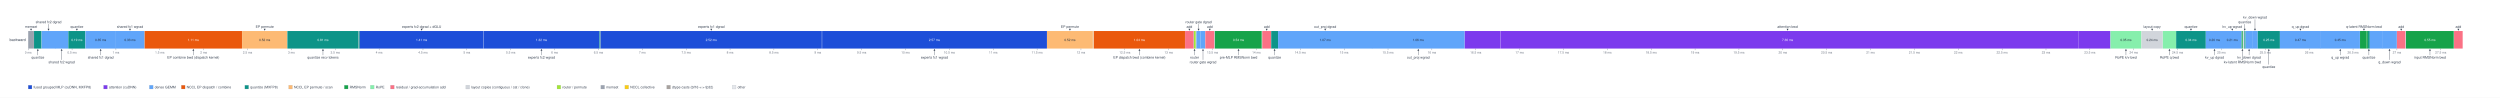
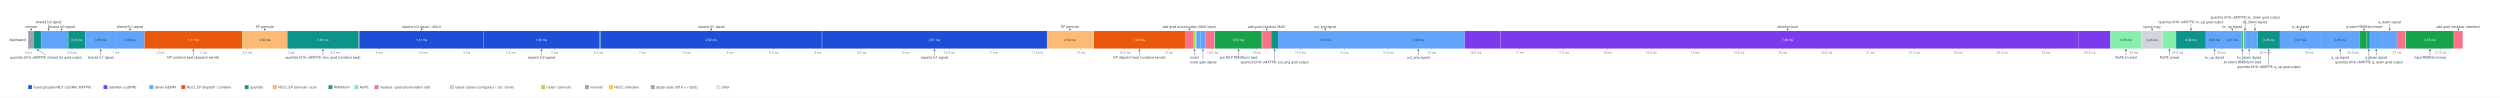
<svg xmlns="http://www.w3.org/2000/svg" width="7979" height="312" viewBox="0 0 7979 312">
  <defs>
    <marker id="arrow" markerWidth="6" markerHeight="6" refX="3" refY="3" orient="auto">
      <path d="M0,0 L6,3 L0,6 z" fill="#374151" />
    </marker>
  </defs>
  <rect width="7979" height="312" fill="white" />
  <line x1="99.1" y1="92" x2="99.1" y2="95" stroke="#374151" stroke-width="1" marker-end="url(#arrow)" />
  <text x="99.1" y="89.0" text-anchor="middle" font-family="Helvetica, Arial, sans-serif" font-size="11" font-weight="normal" fill="#374151">memset</text>
-   <line x1="120.8" y1="176" x2="120.8" y2="159" stroke="#374151" stroke-width="1" marker-end="url(#arrow)" />
-   <text x="120.8" y="187.0" text-anchor="middle" font-family="Helvetica, Arial, sans-serif" font-size="11" font-weight="normal" fill="#374151">quantize</text>
+   <line x1="146.6" y1="176" x2="120.2" y2="159" stroke="#374151" stroke-width="1" marker-end="url(#arrow)" />
+   <text x="146.6" y="187.0" text-anchor="middle" font-family="Helvetica, Arial, sans-serif" font-size="11" font-weight="normal" fill="#374151">quantize bf16-&gt;MXFP8: shared fc2 grad output</text>
  <line x1="154.9" y1="77" x2="154.9" y2="95" stroke="#374151" stroke-width="1" marker-end="url(#arrow)" />
  <text x="154.9" y="74.0" text-anchor="middle" font-family="Helvetica, Arial, sans-serif" font-size="11" font-weight="normal" fill="#374151">shared fc2 dgrad</text>
-   <line x1="196.7" y1="191" x2="196.7" y2="159" stroke="#374151" stroke-width="1" marker-end="url(#arrow)" />
-   <text x="196.7" y="202.0" text-anchor="middle" font-family="Helvetica, Arial, sans-serif" font-size="11" font-weight="normal" fill="#374151">shared fc2 wgrad</text>
-   <line x1="245.4" y1="92" x2="245.4" y2="95" stroke="#374151" stroke-width="1" marker-end="url(#arrow)" />
-   <text x="245.4" y="89.0" text-anchor="middle" font-family="Helvetica, Arial, sans-serif" font-size="11" font-weight="normal" fill="#374151">quantize</text>
+   <line x1="196.7" y1="92" x2="196.7" y2="95" stroke="#374151" stroke-width="1" marker-end="url(#arrow)" />
+   <text x="196.7" y="89.0" text-anchor="middle" font-family="Helvetica, Arial, sans-serif" font-size="11" font-weight="normal" fill="#374151">shared fc2 wgrad</text>
  <line x1="321.2" y1="176" x2="321.2" y2="159" stroke="#374151" stroke-width="1" marker-end="url(#arrow)" />
  <text x="321.2" y="187.0" text-anchor="middle" font-family="Helvetica, Arial, sans-serif" font-size="11" font-weight="normal" fill="#374151">shared fc1 dgrad</text>
  <line x1="414.9" y1="92" x2="414.9" y2="95" stroke="#374151" stroke-width="1" marker-end="url(#arrow)" />
  <text x="414.9" y="89.0" text-anchor="middle" font-family="Helvetica, Arial, sans-serif" font-size="11" font-weight="normal" fill="#374151">shared fc1 wgrad</text>
  <line x1="617.0" y1="176" x2="617.0" y2="159" stroke="#374151" stroke-width="1" marker-end="url(#arrow)" />
  <text x="617.0" y="187.0" text-anchor="middle" font-family="Helvetica, Arial, sans-serif" font-size="11" font-weight="normal" fill="#374151">EP combine bwd (dispatch kernel)</text>
  <line x1="844.8" y1="92" x2="844.8" y2="95" stroke="#374151" stroke-width="1" marker-end="url(#arrow)" />
  <text x="844.8" y="89.0" text-anchor="middle" font-family="Helvetica, Arial, sans-serif" font-size="11" font-weight="normal" fill="#374151">EP permute</text>
  <line x1="1030.8" y1="176" x2="1030.8" y2="159" stroke="#374151" stroke-width="1" marker-end="url(#arrow)" />
-   <text x="1030.8" y="187.0" text-anchor="middle" font-family="Helvetica, Arial, sans-serif" font-size="11" font-weight="normal" fill="#374151">quantize recv tokens</text>
+   <text x="1030.8" y="187.0" text-anchor="middle" font-family="Helvetica, Arial, sans-serif" font-size="11" font-weight="normal" fill="#374151">quantize bf16-&gt;MXFP8: recv grad (combine bwd)</text>
  <line x1="1345.6" y1="92" x2="1345.6" y2="95" stroke="#374151" stroke-width="1" marker-end="url(#arrow)" />
  <text x="1345.6" y="89.0" text-anchor="middle" font-family="Helvetica, Arial, sans-serif" font-size="11" font-weight="normal" fill="#374151">experts fc2 dgrad + dGLU</text>
  <line x1="1728.1" y1="176" x2="1728.1" y2="159" stroke="#374151" stroke-width="1" marker-end="url(#arrow)" />
  <text x="1728.1" y="187.0" text-anchor="middle" font-family="Helvetica, Arial, sans-serif" font-size="11" font-weight="normal" fill="#374151">experts fc2 wgrad</text>
  <line x1="2270.0" y1="92" x2="2270.0" y2="95" stroke="#374151" stroke-width="1" marker-end="url(#arrow)" />
  <text x="2270.0" y="89.0" text-anchor="middle" font-family="Helvetica, Arial, sans-serif" font-size="11" font-weight="normal" fill="#374151">experts fc1 dgrad</text>
  <line x1="2982.3" y1="176" x2="2982.3" y2="159" stroke="#374151" stroke-width="1" marker-end="url(#arrow)" />
  <text x="2982.3" y="187.0" text-anchor="middle" font-family="Helvetica, Arial, sans-serif" font-size="11" font-weight="normal" fill="#374151">experts fc1 wgrad</text>
  <line x1="3414.8" y1="92" x2="3414.8" y2="95" stroke="#374151" stroke-width="1" marker-end="url(#arrow)" />
  <text x="3414.8" y="89.0" text-anchor="middle" font-family="Helvetica, Arial, sans-serif" font-size="11" font-weight="normal" fill="#374151">EP permute</text>
  <line x1="3636.6" y1="176" x2="3636.6" y2="159" stroke="#374151" stroke-width="1" marker-end="url(#arrow)" />
  <text x="3636.6" y="187.0" text-anchor="middle" font-family="Helvetica, Arial, sans-serif" font-size="11" font-weight="normal" fill="#374151">EP dispatch bwd (combine kernel)</text>
  <line x1="3796.0" y1="92" x2="3796.0" y2="95" stroke="#374151" stroke-width="1" marker-end="url(#arrow)" />
-   <text x="3796.0" y="89.0" text-anchor="middle" font-family="Helvetica, Arial, sans-serif" font-size="11" font-weight="normal" fill="#374151">add</text>
+   <text x="3796.0" y="89.0" text-anchor="middle" font-family="Helvetica, Arial, sans-serif" font-size="11" font-weight="normal" fill="#374151">add grad accumulation (MoE input)</text>
  <line x1="3812.5" y1="176" x2="3812.5" y2="159" stroke="#374151" stroke-width="1" marker-end="url(#arrow)" />
  <text x="3812.5" y="187.0" text-anchor="middle" font-family="Helvetica, Arial, sans-serif" font-size="11" font-weight="normal" fill="#374151">router</text>
-   <line x1="3825.4" y1="77" x2="3825.4" y2="95" stroke="#374151" stroke-width="1" marker-end="url(#arrow)" />
-   <text x="3825.4" y="74.0" text-anchor="middle" font-family="Helvetica, Arial, sans-serif" font-size="11" font-weight="normal" fill="#374151">router gate dgrad</text>
  <line x1="3839.5" y1="191" x2="3839.5" y2="159" stroke="#374151" stroke-width="1" marker-end="url(#arrow)" />
  <text x="3839.5" y="202.0" text-anchor="middle" font-family="Helvetica, Arial, sans-serif" font-size="11" font-weight="normal" fill="#374151">router gate wgrad</text>
-   <line x1="3861.2" y1="92" x2="3861.2" y2="95" stroke="#374151" stroke-width="1" marker-end="url(#arrow)" />
-   <text x="3861.2" y="89.0" text-anchor="middle" font-family="Helvetica, Arial, sans-serif" font-size="11" font-weight="normal" fill="#374151">add</text>
  <line x1="3952.9" y1="176" x2="3952.9" y2="159" stroke="#374151" stroke-width="1" marker-end="url(#arrow)" />
  <text x="3952.9" y="187.0" text-anchor="middle" font-family="Helvetica, Arial, sans-serif" font-size="11" font-weight="normal" fill="#374151">pre-MLP RMSNorm bwd</text>
  <line x1="4042.8" y1="92" x2="4042.8" y2="95" stroke="#374151" stroke-width="1" marker-end="url(#arrow)" />
-   <text x="4042.8" y="89.0" text-anchor="middle" font-family="Helvetica, Arial, sans-serif" font-size="11" font-weight="normal" fill="#374151">add</text>
-   <line x1="4068.0" y1="176" x2="4068.0" y2="159" stroke="#374151" stroke-width="1" marker-end="url(#arrow)" />
-   <text x="4068.0" y="187.0" text-anchor="middle" font-family="Helvetica, Arial, sans-serif" font-size="11" font-weight="normal" fill="#374151">quantize</text>
+   <text x="4042.8" y="89.0" text-anchor="middle" font-family="Helvetica, Arial, sans-serif" font-size="11" font-weight="normal" fill="#374151">add grad (residual, MoE)</text>
+   <line x1="4068.0" y1="191" x2="4068.0" y2="159" stroke="#374151" stroke-width="1" marker-end="url(#arrow)" />
+   <text x="4068.0" y="202.0" text-anchor="middle" font-family="Helvetica, Arial, sans-serif" font-size="11" font-weight="normal" fill="#374151">quantize bf16-&gt;MXFP8: out_proj grad output</text>
  <line x1="4229.4" y1="92" x2="4229.4" y2="95" stroke="#374151" stroke-width="1" marker-end="url(#arrow)" />
  <text x="4229.4" y="89.0" text-anchor="middle" font-family="Helvetica, Arial, sans-serif" font-size="11" font-weight="normal" fill="#374151">out_proj dgrad</text>
  <line x1="4526.6" y1="176" x2="4526.6" y2="159" stroke="#374151" stroke-width="1" marker-end="url(#arrow)" />
  <text x="4526.6" y="187.0" text-anchor="middle" font-family="Helvetica, Arial, sans-serif" font-size="11" font-weight="normal" fill="#374151">out_proj wgrad</text>
  <line x1="5705.2" y1="92" x2="5705.2" y2="95" stroke="#374151" stroke-width="1" marker-end="url(#arrow)" />
  <text x="5705.2" y="89.0" text-anchor="middle" font-family="Helvetica, Arial, sans-serif" font-size="11" font-weight="normal" fill="#374151">attention bwd</text>
  <line x1="6785.2" y1="176" x2="6785.2" y2="159" stroke="#374151" stroke-width="1" marker-end="url(#arrow)" />
  <text x="6785.2" y="187.0" text-anchor="middle" font-family="Helvetica, Arial, sans-serif" font-size="11" font-weight="normal" fill="#374151">RoPE k/v bwd</text>
  <line x1="6868.7" y1="92" x2="6868.7" y2="95" stroke="#374151" stroke-width="1" marker-end="url(#arrow)" />
  <text x="6868.7" y="89.0" text-anchor="middle" font-family="Helvetica, Arial, sans-serif" font-size="11" font-weight="normal" fill="#374151">layout copy</text>
  <line x1="6924.0" y1="176" x2="6924.0" y2="159" stroke="#374151" stroke-width="1" marker-end="url(#arrow)" />
  <text x="6924.0" y="187.0" text-anchor="middle" font-family="Helvetica, Arial, sans-serif" font-size="11" font-weight="normal" fill="#374151">RoPE q bwd</text>
-   <line x1="6992.7" y1="92" x2="6992.7" y2="95" stroke="#374151" stroke-width="1" marker-end="url(#arrow)" />
-   <text x="6992.7" y="89.0" text-anchor="middle" font-family="Helvetica, Arial, sans-serif" font-size="11" font-weight="normal" fill="#374151">quantize</text>
+   <line x1="6992.7" y1="77" x2="6992.7" y2="95" stroke="#374151" stroke-width="1" marker-end="url(#arrow)" />
+   <text x="6992.7" y="74.0" text-anchor="middle" font-family="Helvetica, Arial, sans-serif" font-size="11" font-weight="normal" fill="#374151">quantize bf16-&gt;MXFP8: kv_up grad output</text>
  <line x1="7067.8" y1="176" x2="7067.8" y2="159" stroke="#374151" stroke-width="1" marker-end="url(#arrow)" />
  <text x="7067.8" y="187.0" text-anchor="middle" font-family="Helvetica, Arial, sans-serif" font-size="11" font-weight="normal" fill="#374151">kv_up dgrad</text>
  <line x1="7124.4" y1="92" x2="7124.4" y2="95" stroke="#374151" stroke-width="1" marker-end="url(#arrow)" />
  <text x="7124.4" y="89.0" text-anchor="middle" font-family="Helvetica, Arial, sans-serif" font-size="11" font-weight="normal" fill="#374151">kv_up wgrad</text>
  <line x1="7156.8" y1="191" x2="7156.8" y2="159" stroke="#374151" stroke-width="1" marker-end="url(#arrow)" />
  <text x="7156.8" y="202.0" text-anchor="middle" font-family="Helvetica, Arial, sans-serif" font-size="11" font-weight="normal" fill="#374151">kv-latent RMSNorm bwd</text>
-   <line x1="7164.4" y1="77" x2="7164.4" y2="95" stroke="#374151" stroke-width="1" marker-end="url(#arrow)" />
-   <text x="7164.4" y="74.0" text-anchor="middle" font-family="Helvetica, Arial, sans-serif" font-size="11" font-weight="normal" fill="#374151">quantize</text>
+   <line x1="7165.3" y1="62" x2="7165.3" y2="95" stroke="#374151" stroke-width="1" marker-end="url(#arrow)" />
+   <text x="7165.3" y="59.0" text-anchor="middle" font-family="Helvetica, Arial, sans-serif" font-size="11" font-weight="normal" fill="#374151">quantize bf16-&gt;MXFP8: kv_down grad output</text>
  <line x1="7178.2" y1="176" x2="7178.2" y2="159" stroke="#374151" stroke-width="1" marker-end="url(#arrow)" />
  <text x="7178.2" y="187.0" text-anchor="middle" font-family="Helvetica, Arial, sans-serif" font-size="11" font-weight="normal" fill="#374151">kv_down dgrad</text>
-   <line x1="7197.0" y1="62" x2="7197.0" y2="95" stroke="#374151" stroke-width="1" marker-end="url(#arrow)" />
-   <text x="7197.0" y="59.0" text-anchor="middle" font-family="Helvetica, Arial, sans-serif" font-size="11" font-weight="normal" fill="#374151">kv_down wgrad</text>
+   <line x1="7197.0" y1="77" x2="7197.0" y2="95" stroke="#374151" stroke-width="1" marker-end="url(#arrow)" />
+   <text x="7197.0" y="74.0" text-anchor="middle" font-family="Helvetica, Arial, sans-serif" font-size="11" font-weight="normal" fill="#374151">kv_down wgrad</text>
  <line x1="7241.2" y1="206" x2="7241.2" y2="159" stroke="#374151" stroke-width="1" marker-end="url(#arrow)" />
-   <text x="7241.2" y="217.0" text-anchor="middle" font-family="Helvetica, Arial, sans-serif" font-size="11" font-weight="normal" fill="#374151">quantize</text>
+   <text x="7241.2" y="217.0" text-anchor="middle" font-family="Helvetica, Arial, sans-serif" font-size="11" font-weight="normal" fill="#374151">quantize bf16-&gt;MXFP8: q_up grad output</text>
  <line x1="7342.0" y1="92" x2="7342.0" y2="95" stroke="#374151" stroke-width="1" marker-end="url(#arrow)" />
  <text x="7342.0" y="89.0" text-anchor="middle" font-family="Helvetica, Arial, sans-serif" font-size="11" font-weight="normal" fill="#374151">q_up dgrad</text>
  <line x1="7469.1" y1="176" x2="7469.1" y2="159" stroke="#374151" stroke-width="1" marker-end="url(#arrow)" />
  <text x="7469.1" y="187.0" text-anchor="middle" font-family="Helvetica, Arial, sans-serif" font-size="11" font-weight="normal" fill="#374151">q_up wgrad</text>
  <line x1="7544.8" y1="92" x2="7544.8" y2="95" stroke="#374151" stroke-width="1" marker-end="url(#arrow)" />
  <text x="7544.8" y="89.0" text-anchor="middle" font-family="Helvetica, Arial, sans-serif" font-size="11" font-weight="normal" fill="#374151">q-latent RMSNorm bwd</text>
-   <line x1="7560.6" y1="176" x2="7560.6" y2="159" stroke="#374151" stroke-width="1" marker-end="url(#arrow)" />
-   <text x="7560.6" y="187.0" text-anchor="middle" font-family="Helvetica, Arial, sans-serif" font-size="11" font-weight="normal" fill="#374151">quantize</text>
-   <line x1="7626.3" y1="191" x2="7626.3" y2="159" stroke="#374151" stroke-width="1" marker-end="url(#arrow)" />
-   <text x="7626.3" y="202.0" text-anchor="middle" font-family="Helvetica, Arial, sans-serif" font-size="11" font-weight="normal" fill="#374151">q_down wgrad</text>
-   <line x1="7663.6" y1="92" x2="7663.6" y2="95" stroke="#374151" stroke-width="1" marker-end="url(#arrow)" />
-   <text x="7663.6" y="89.0" text-anchor="middle" font-family="Helvetica, Arial, sans-serif" font-size="11" font-weight="normal" fill="#374151">add</text>
+   <line x1="7560.6" y1="191" x2="7560.6" y2="159" stroke="#374151" stroke-width="1" marker-end="url(#arrow)" />
+   <text x="7560.6" y="202.0" text-anchor="middle" font-family="Helvetica, Arial, sans-serif" font-size="11" font-weight="normal" fill="#374151">quantize bf16-&gt;MXFP8: q_down grad output</text>
+   <line x1="7583.7" y1="176" x2="7583.7" y2="159" stroke="#374151" stroke-width="1" marker-end="url(#arrow)" />
+   <text x="7583.7" y="187.0" text-anchor="middle" font-family="Helvetica, Arial, sans-serif" font-size="11" font-weight="normal" fill="#374151">q_down dgrad</text>
+   <line x1="7626.3" y1="77" x2="7626.3" y2="95" stroke="#374151" stroke-width="1" marker-end="url(#arrow)" />
+   <text x="7626.3" y="74.0" text-anchor="middle" font-family="Helvetica, Arial, sans-serif" font-size="11" font-weight="normal" fill="#374151">q_down wgrad</text>
  <line x1="7755.5" y1="176" x2="7755.5" y2="159" stroke="#374151" stroke-width="1" marker-end="url(#arrow)" />
  <text x="7755.5" y="187.0" text-anchor="middle" font-family="Helvetica, Arial, sans-serif" font-size="11" font-weight="normal" fill="#374151">input RMSNorm bwd</text>
  <line x1="7846.1" y1="92" x2="7846.1" y2="95" stroke="#374151" stroke-width="1" marker-end="url(#arrow)" />
-   <text x="7846.1" y="89.0" text-anchor="middle" font-family="Helvetica, Arial, sans-serif" font-size="11" font-weight="normal" fill="#374151">add</text>
+   <text x="7846.1" y="89.0" text-anchor="middle" font-family="Helvetica, Arial, sans-serif" font-size="11" font-weight="normal" fill="#374151">add grad (residual, attention)</text>
  <text x="82.0" y="131.0" text-anchor="end" font-family="Helvetica, Arial, sans-serif" font-size="12" font-weight="normal" fill="#374151">backward</text>
  <rect x="90.00" y="99" width="18.30" height="56" fill="#9ca3af" />
  <rect x="108.63" y="99" width="23.11" height="56" fill="#0d9488" />
  <rect x="132.06" y="99" width="1.00" height="56" fill="#0d9488" />
  <rect x="133.22" y="99" width="43.34" height="56" fill="#60a5fa" />
  <rect x="175.43" y="99" width="42.47" height="56" fill="#60a5fa" />
  <rect x="218.14" y="99" width="53.30" height="56" fill="#0d9488" />
  <rect x="271.71" y="99" width="0.93" height="56" fill="#0d9488" />
  <rect x="272.71" y="99" width="97.00" height="56" fill="#60a5fa" />
  <rect x="368.43" y="99" width="92.88" height="56" fill="#60a5fa" />
  <rect x="461.64" y="99" width="310.66" height="56" fill="#ea580c" />
  <rect x="772.63" y="99" width="144.28" height="56" fill="#fdba74" />
  <rect x="917.24" y="99" width="227.13" height="56" fill="#0d9488" />
  <rect x="1144.70" y="99" width="0.80" height="56" fill="#9ca3af" />
  <rect x="1145.63" y="99" width="2.50" height="56" fill="#0d9488" />
  <rect x="1148.39" y="99" width="0.80" height="56" fill="#1d4ed8" />
  <rect x="1148.90" y="99" width="393.93" height="56" fill="#1d4ed8" />
  <rect x="1543.13" y="99" width="0.80" height="56" fill="#1d4ed8" />
  <rect x="1543.95" y="99" width="369.08" height="56" fill="#1d4ed8" />
  <rect x="1913.37" y="99" width="2.77" height="56" fill="#0d9488" />
  <rect x="1916.46" y="99" width="0.80" height="56" fill="#9ca3af" />
  <rect x="1917.06" y="99" width="0.80" height="56" fill="#1d4ed8" />
  <rect x="1917.60" y="99" width="705.27" height="56" fill="#1d4ed8" />
  <rect x="2623.15" y="99" width="0.80" height="56" fill="#1d4ed8" />
  <rect x="2623.99" y="99" width="717.38" height="56" fill="#1d4ed8" />
  <rect x="3341.67" y="99" width="146.29" height="56" fill="#fdba74" />
  <rect x="3488.28" y="99" width="0.80" height="56" fill="#9ca3af" />
  <rect x="3489.24" y="99" width="1.60" height="56" fill="#fdba74" />
  <rect x="3491.28" y="99" width="290.68" height="56" fill="#ea580c" />
  <rect x="3782.25" y="99" width="27.41" height="56" fill="#fb7185" />
  <rect x="3809.95" y="99" width="0.80" height="56" fill="#9ca3af" />
  <rect x="3810.71" y="99" width="3.49" height="56" fill="#a3e635" />
  <rect x="3814.44" y="99" width="0.80" height="56" fill="#9ca3af" />
  <rect x="3815.13" y="99" width="2.34" height="56" fill="#a3e635" />
  <rect x="3817.81" y="99" width="0.80" height="56" fill="#a8a29e" />
  <rect x="3818.54" y="99" width="13.10" height="56" fill="#60a5fa" />
  <rect x="3831.21" y="99" width="1.14" height="56" fill="#60a5fa" />
  <rect x="3832.18" y="99" width="14.54" height="56" fill="#60a5fa" />
  <rect x="3846.96" y="99" width="28.56" height="56" fill="#fb7185" />
  <rect x="3876.40" y="99" width="0.80" height="56" fill="#9ca3af" />
  <rect x="3877.40" y="99" width="148.61" height="56" fill="#16a34a" />
  <rect x="4026.28" y="99" width="2.11" height="56" fill="#16a34a" />
  <rect x="4028.76" y="99" width="28.04" height="56" fill="#fb7185" />
  <rect x="4057.21" y="99" width="21.67" height="56" fill="#0d9488" />
  <rect x="4079.10" y="99" width="300.50" height="56" fill="#60a5fa" />
  <rect x="4378.66" y="99" width="295.96" height="56" fill="#60a5fa" />
  <rect x="4674.95" y="99" width="113.74" height="56" fill="#7c3aed" />
  <rect x="4788.95" y="99" width="1843.73" height="56" fill="#7c3aed" />
  <rect x="6632.92" y="99" width="102.63" height="56" fill="#7c3aed" />
  <rect x="6735.77" y="99" width="98.77" height="56" fill="#86efac" />
  <rect x="6834.82" y="99" width="67.83" height="56" fill="#d1d5db" />
  <rect x="6902.97" y="99" width="42.13" height="56" fill="#86efac" />
  <rect x="6945.42" y="99" width="94.60" height="56" fill="#0d9488" />
  <rect x="7040.13" y="99" width="55.35" height="56" fill="#60a5fa" />
  <rect x="7094.58" y="99" width="59.59" height="56" fill="#60a5fa" />
  <rect x="7154.48" y="99" width="3.19" height="56" fill="#16a34a" />
  <rect x="7157.90" y="99" width="1.15" height="56" fill="#16a34a" />
  <rect x="7159.29" y="99" width="2.36" height="56" fill="#d1d5db" />
  <rect x="7161.94" y="99" width="0.80" height="56" fill="#0d9488" />
  <rect x="7162.92" y="99" width="0.80" height="56" fill="#0d9488" />
  <rect x="7163.78" y="99" width="3.06" height="56" fill="#0d9488" />
  <rect x="7167.06" y="99" width="22.36" height="56" fill="#60a5fa" />
  <rect x="7188.28" y="99" width="17.41" height="56" fill="#60a5fa" />
  <rect x="7205.91" y="99" width="70.62" height="56" fill="#0d9488" />
  <rect x="7276.57" y="99" width="130.83" height="56" fill="#60a5fa" />
  <rect x="7406.33" y="99" width="125.60" height="56" fill="#60a5fa" />
  <rect x="7532.28" y="99" width="19.67" height="56" fill="#16a34a" />
  <rect x="7552.27" y="99" width="5.11" height="56" fill="#16a34a" />
  <rect x="7557.81" y="99" width="5.62" height="56" fill="#0d9488" />
  <rect x="7563.53" y="99" width="40.41" height="56" fill="#60a5fa" />
  <rect x="7602.81" y="99" width="47.02" height="56" fill="#60a5fa" />
  <rect x="7650.06" y="99" width="27.00" height="56" fill="#fb7185" />
  <rect x="7678.03" y="99" width="0.80" height="56" fill="#9ca3af" />
  <rect x="7679.02" y="99" width="150.63" height="56" fill="#16a34a" />
  <rect x="7829.91" y="99" width="2.14" height="56" fill="#16a34a" />
  <rect x="7832.33" y="99" width="27.52" height="56" fill="#fb7185" />
-   <text x="245.4" y="131.0" text-anchor="middle" font-family="Helvetica, Arial, sans-serif" font-size="10" font-weight="normal" fill="#ffffff">0.19 ms</text>
+   <text x="244.8" y="131.0" text-anchor="middle" font-family="Helvetica, Arial, sans-serif" font-size="10" font-weight="normal" fill="#ffffff">0.19 ms</text>
  <text x="321.2" y="131.0" text-anchor="middle" font-family="Helvetica, Arial, sans-serif" font-size="10" font-weight="normal" fill="#1f2937">0.35 ms</text>
  <text x="414.9" y="131.0" text-anchor="middle" font-family="Helvetica, Arial, sans-serif" font-size="10" font-weight="normal" fill="#1f2937">0.33 ms</text>
  <text x="617.0" y="131.0" text-anchor="middle" font-family="Helvetica, Arial, sans-serif" font-size="10" font-weight="normal" fill="#ffffff">1.11 ms</text>
  <text x="844.8" y="131.0" text-anchor="middle" font-family="Helvetica, Arial, sans-serif" font-size="10" font-weight="normal" fill="#1f2937">0.52 ms</text>
  <text x="1030.8" y="131.0" text-anchor="middle" font-family="Helvetica, Arial, sans-serif" font-size="10" font-weight="normal" fill="#ffffff">0.81 ms</text>
  <text x="1345.6" y="131.0" text-anchor="middle" font-family="Helvetica, Arial, sans-serif" font-size="10" font-weight="normal" fill="#ffffff">1.41 ms</text>
  <text x="1728.1" y="131.0" text-anchor="middle" font-family="Helvetica, Arial, sans-serif" font-size="10" font-weight="normal" fill="#ffffff">1.32 ms</text>
  <text x="2270.0" y="131.0" text-anchor="middle" font-family="Helvetica, Arial, sans-serif" font-size="10" font-weight="normal" fill="#ffffff">2.52 ms</text>
  <text x="2982.3" y="131.0" text-anchor="middle" font-family="Helvetica, Arial, sans-serif" font-size="10" font-weight="normal" fill="#ffffff">2.57 ms</text>
  <text x="3414.8" y="131.0" text-anchor="middle" font-family="Helvetica, Arial, sans-serif" font-size="10" font-weight="normal" fill="#1f2937">0.52 ms</text>
  <text x="3636.6" y="131.0" text-anchor="middle" font-family="Helvetica, Arial, sans-serif" font-size="10" font-weight="normal" fill="#ffffff">1.04 ms</text>
  <text x="3952.9" y="131.0" text-anchor="middle" font-family="Helvetica, Arial, sans-serif" font-size="10" font-weight="normal" fill="#ffffff">0.54 ms</text>
  <text x="4229.4" y="131.0" text-anchor="middle" font-family="Helvetica, Arial, sans-serif" font-size="10" font-weight="normal" fill="#1f2937">1.07 ms</text>
  <text x="4526.6" y="131.0" text-anchor="middle" font-family="Helvetica, Arial, sans-serif" font-size="10" font-weight="normal" fill="#1f2937">1.06 ms</text>
  <text x="5705.2" y="131.0" text-anchor="middle" font-family="Helvetica, Arial, sans-serif" font-size="10" font-weight="normal" fill="#ffffff">7.36 ms</text>
  <text x="6785.2" y="131.0" text-anchor="middle" font-family="Helvetica, Arial, sans-serif" font-size="10" font-weight="normal" fill="#1f2937">0.35 ms</text>
  <text x="6868.7" y="131.0" text-anchor="middle" font-family="Helvetica, Arial, sans-serif" font-size="10" font-weight="normal" fill="#1f2937">0.24 ms</text>
  <text x="6992.7" y="131.0" text-anchor="middle" font-family="Helvetica, Arial, sans-serif" font-size="10" font-weight="normal" fill="#ffffff">0.34 ms</text>
  <text x="7067.8" y="131.0" text-anchor="middle" font-family="Helvetica, Arial, sans-serif" font-size="10" font-weight="normal" fill="#1f2937">0.20 ms</text>
  <text x="7124.4" y="131.0" text-anchor="middle" font-family="Helvetica, Arial, sans-serif" font-size="10" font-weight="normal" fill="#1f2937">0.21 ms</text>
  <text x="7241.2" y="131.0" text-anchor="middle" font-family="Helvetica, Arial, sans-serif" font-size="10" font-weight="normal" fill="#ffffff">0.25 ms</text>
  <text x="7342.0" y="131.0" text-anchor="middle" font-family="Helvetica, Arial, sans-serif" font-size="10" font-weight="normal" fill="#1f2937">0.47 ms</text>
  <text x="7469.1" y="131.0" text-anchor="middle" font-family="Helvetica, Arial, sans-serif" font-size="10" font-weight="normal" fill="#1f2937">0.45 ms</text>
  <text x="7755.5" y="131.0" text-anchor="middle" font-family="Helvetica, Arial, sans-serif" font-size="10" font-weight="normal" fill="#ffffff">0.55 ms</text>
  <line x1="90.0" y1="155" x2="90.0" y2="160" stroke="#6b7280" />
  <text x="90.0" y="171.0" text-anchor="middle" font-family="Helvetica, Arial, sans-serif" font-size="10" font-weight="normal" fill="#6b7280">0 ms</text>
  <line x1="230.0" y1="155" x2="230.0" y2="160" stroke="#6b7280" />
  <text x="230.0" y="171.0" text-anchor="middle" font-family="Helvetica, Arial, sans-serif" font-size="10" font-weight="normal" fill="#6b7280">0.5 ms</text>
  <line x1="370.0" y1="155" x2="370.0" y2="160" stroke="#6b7280" />
  <text x="370.0" y="171.0" text-anchor="middle" font-family="Helvetica, Arial, sans-serif" font-size="10" font-weight="normal" fill="#6b7280">1 ms</text>
  <line x1="510.0" y1="155" x2="510.0" y2="160" stroke="#6b7280" />
  <text x="510.0" y="171.0" text-anchor="middle" font-family="Helvetica, Arial, sans-serif" font-size="10" font-weight="normal" fill="#6b7280">1.5 ms</text>
  <line x1="650.0" y1="155" x2="650.0" y2="160" stroke="#6b7280" />
  <text x="650.0" y="171.0" text-anchor="middle" font-family="Helvetica, Arial, sans-serif" font-size="10" font-weight="normal" fill="#6b7280">2 ms</text>
  <line x1="790.0" y1="155" x2="790.0" y2="160" stroke="#6b7280" />
  <text x="790.0" y="171.0" text-anchor="middle" font-family="Helvetica, Arial, sans-serif" font-size="10" font-weight="normal" fill="#6b7280">2.5 ms</text>
  <line x1="930.0" y1="155" x2="930.0" y2="160" stroke="#6b7280" />
  <text x="930.0" y="171.0" text-anchor="middle" font-family="Helvetica, Arial, sans-serif" font-size="10" font-weight="normal" fill="#6b7280">3 ms</text>
  <line x1="1070.0" y1="155" x2="1070.0" y2="160" stroke="#6b7280" />
  <text x="1070.0" y="171.0" text-anchor="middle" font-family="Helvetica, Arial, sans-serif" font-size="10" font-weight="normal" fill="#6b7280">3.5 ms</text>
  <line x1="1210.0" y1="155" x2="1210.0" y2="160" stroke="#6b7280" />
  <text x="1210.0" y="171.0" text-anchor="middle" font-family="Helvetica, Arial, sans-serif" font-size="10" font-weight="normal" fill="#6b7280">4 ms</text>
  <line x1="1350.0" y1="155" x2="1350.0" y2="160" stroke="#6b7280" />
  <text x="1350.0" y="171.0" text-anchor="middle" font-family="Helvetica, Arial, sans-serif" font-size="10" font-weight="normal" fill="#6b7280">4.5 ms</text>
  <line x1="1490.0" y1="155" x2="1490.0" y2="160" stroke="#6b7280" />
  <text x="1490.0" y="171.0" text-anchor="middle" font-family="Helvetica, Arial, sans-serif" font-size="10" font-weight="normal" fill="#6b7280">5 ms</text>
  <line x1="1630.0" y1="155" x2="1630.0" y2="160" stroke="#6b7280" />
  <text x="1630.0" y="171.0" text-anchor="middle" font-family="Helvetica, Arial, sans-serif" font-size="10" font-weight="normal" fill="#6b7280">5.5 ms</text>
  <line x1="1770.0" y1="155" x2="1770.0" y2="160" stroke="#6b7280" />
  <text x="1770.0" y="171.0" text-anchor="middle" font-family="Helvetica, Arial, sans-serif" font-size="10" font-weight="normal" fill="#6b7280">6 ms</text>
  <line x1="1910.0" y1="155" x2="1910.0" y2="160" stroke="#6b7280" />
  <text x="1910.0" y="171.0" text-anchor="middle" font-family="Helvetica, Arial, sans-serif" font-size="10" font-weight="normal" fill="#6b7280">6.5 ms</text>
  <line x1="2050.0" y1="155" x2="2050.0" y2="160" stroke="#6b7280" />
  <text x="2050.0" y="171.0" text-anchor="middle" font-family="Helvetica, Arial, sans-serif" font-size="10" font-weight="normal" fill="#6b7280">7 ms</text>
  <line x1="2190.0" y1="155" x2="2190.0" y2="160" stroke="#6b7280" />
  <text x="2190.0" y="171.0" text-anchor="middle" font-family="Helvetica, Arial, sans-serif" font-size="10" font-weight="normal" fill="#6b7280">7.5 ms</text>
  <line x1="2330.0" y1="155" x2="2330.0" y2="160" stroke="#6b7280" />
  <text x="2330.0" y="171.0" text-anchor="middle" font-family="Helvetica, Arial, sans-serif" font-size="10" font-weight="normal" fill="#6b7280">8 ms</text>
  <line x1="2470.0" y1="155" x2="2470.0" y2="160" stroke="#6b7280" />
  <text x="2470.0" y="171.0" text-anchor="middle" font-family="Helvetica, Arial, sans-serif" font-size="10" font-weight="normal" fill="#6b7280">8.5 ms</text>
  <line x1="2610.0" y1="155" x2="2610.0" y2="160" stroke="#6b7280" />
  <text x="2610.0" y="171.0" text-anchor="middle" font-family="Helvetica, Arial, sans-serif" font-size="10" font-weight="normal" fill="#6b7280">9 ms</text>
  <line x1="2750.0" y1="155" x2="2750.0" y2="160" stroke="#6b7280" />
  <text x="2750.0" y="171.0" text-anchor="middle" font-family="Helvetica, Arial, sans-serif" font-size="10" font-weight="normal" fill="#6b7280">9.5 ms</text>
  <line x1="2890.0" y1="155" x2="2890.0" y2="160" stroke="#6b7280" />
  <text x="2890.0" y="171.0" text-anchor="middle" font-family="Helvetica, Arial, sans-serif" font-size="10" font-weight="normal" fill="#6b7280">10 ms</text>
  <line x1="3030.0" y1="155" x2="3030.0" y2="160" stroke="#6b7280" />
  <text x="3030.0" y="171.0" text-anchor="middle" font-family="Helvetica, Arial, sans-serif" font-size="10" font-weight="normal" fill="#6b7280">10.5 ms</text>
  <line x1="3170.0" y1="155" x2="3170.0" y2="160" stroke="#6b7280" />
  <text x="3170.0" y="171.0" text-anchor="middle" font-family="Helvetica, Arial, sans-serif" font-size="10" font-weight="normal" fill="#6b7280">11 ms</text>
  <line x1="3310.0" y1="155" x2="3310.0" y2="160" stroke="#6b7280" />
  <text x="3310.0" y="171.0" text-anchor="middle" font-family="Helvetica, Arial, sans-serif" font-size="10" font-weight="normal" fill="#6b7280">11.5 ms</text>
  <line x1="3450.0" y1="155" x2="3450.0" y2="160" stroke="#6b7280" />
  <text x="3450.0" y="171.0" text-anchor="middle" font-family="Helvetica, Arial, sans-serif" font-size="10" font-weight="normal" fill="#6b7280">12 ms</text>
  <line x1="3590.0" y1="155" x2="3590.0" y2="160" stroke="#6b7280" />
  <text x="3590.0" y="171.0" text-anchor="middle" font-family="Helvetica, Arial, sans-serif" font-size="10" font-weight="normal" fill="#6b7280">12.5 ms</text>
  <line x1="3730.0" y1="155" x2="3730.0" y2="160" stroke="#6b7280" />
  <text x="3730.0" y="171.0" text-anchor="middle" font-family="Helvetica, Arial, sans-serif" font-size="10" font-weight="normal" fill="#6b7280">13 ms</text>
  <line x1="3870.0" y1="155" x2="3870.0" y2="160" stroke="#6b7280" />
  <text x="3870.0" y="171.0" text-anchor="middle" font-family="Helvetica, Arial, sans-serif" font-size="10" font-weight="normal" fill="#6b7280">13.5 ms</text>
  <line x1="4010.0" y1="155" x2="4010.0" y2="160" stroke="#6b7280" />
  <text x="4010.0" y="171.0" text-anchor="middle" font-family="Helvetica, Arial, sans-serif" font-size="10" font-weight="normal" fill="#6b7280">14 ms</text>
  <line x1="4150.0" y1="155" x2="4150.0" y2="160" stroke="#6b7280" />
  <text x="4150.0" y="171.0" text-anchor="middle" font-family="Helvetica, Arial, sans-serif" font-size="10" font-weight="normal" fill="#6b7280">14.5 ms</text>
  <line x1="4290.0" y1="155" x2="4290.0" y2="160" stroke="#6b7280" />
  <text x="4290.0" y="171.0" text-anchor="middle" font-family="Helvetica, Arial, sans-serif" font-size="10" font-weight="normal" fill="#6b7280">15 ms</text>
  <line x1="4430.0" y1="155" x2="4430.0" y2="160" stroke="#6b7280" />
  <text x="4430.0" y="171.0" text-anchor="middle" font-family="Helvetica, Arial, sans-serif" font-size="10" font-weight="normal" fill="#6b7280">15.5 ms</text>
  <line x1="4570.0" y1="155" x2="4570.0" y2="160" stroke="#6b7280" />
  <text x="4570.0" y="171.0" text-anchor="middle" font-family="Helvetica, Arial, sans-serif" font-size="10" font-weight="normal" fill="#6b7280">16 ms</text>
  <line x1="4710.0" y1="155" x2="4710.0" y2="160" stroke="#6b7280" />
  <text x="4710.0" y="171.0" text-anchor="middle" font-family="Helvetica, Arial, sans-serif" font-size="10" font-weight="normal" fill="#6b7280">16.5 ms</text>
  <line x1="4850.0" y1="155" x2="4850.0" y2="160" stroke="#6b7280" />
  <text x="4850.0" y="171.0" text-anchor="middle" font-family="Helvetica, Arial, sans-serif" font-size="10" font-weight="normal" fill="#6b7280">17 ms</text>
  <line x1="4990.0" y1="155" x2="4990.0" y2="160" stroke="#6b7280" />
  <text x="4990.0" y="171.0" text-anchor="middle" font-family="Helvetica, Arial, sans-serif" font-size="10" font-weight="normal" fill="#6b7280">17.5 ms</text>
  <line x1="5130.0" y1="155" x2="5130.0" y2="160" stroke="#6b7280" />
  <text x="5130.0" y="171.0" text-anchor="middle" font-family="Helvetica, Arial, sans-serif" font-size="10" font-weight="normal" fill="#6b7280">18 ms</text>
  <line x1="5270.0" y1="155" x2="5270.0" y2="160" stroke="#6b7280" />
  <text x="5270.0" y="171.0" text-anchor="middle" font-family="Helvetica, Arial, sans-serif" font-size="10" font-weight="normal" fill="#6b7280">18.5 ms</text>
  <line x1="5410.0" y1="155" x2="5410.0" y2="160" stroke="#6b7280" />
  <text x="5410.0" y="171.0" text-anchor="middle" font-family="Helvetica, Arial, sans-serif" font-size="10" font-weight="normal" fill="#6b7280">19 ms</text>
  <line x1="5550.0" y1="155" x2="5550.0" y2="160" stroke="#6b7280" />
  <text x="5550.0" y="171.0" text-anchor="middle" font-family="Helvetica, Arial, sans-serif" font-size="10" font-weight="normal" fill="#6b7280">19.5 ms</text>
  <line x1="5690.0" y1="155" x2="5690.0" y2="160" stroke="#6b7280" />
  <text x="5690.0" y="171.0" text-anchor="middle" font-family="Helvetica, Arial, sans-serif" font-size="10" font-weight="normal" fill="#6b7280">20 ms</text>
  <line x1="5830.0" y1="155" x2="5830.0" y2="160" stroke="#6b7280" />
  <text x="5830.0" y="171.0" text-anchor="middle" font-family="Helvetica, Arial, sans-serif" font-size="10" font-weight="normal" fill="#6b7280">20.5 ms</text>
  <line x1="5970.0" y1="155" x2="5970.0" y2="160" stroke="#6b7280" />
  <text x="5970.0" y="171.0" text-anchor="middle" font-family="Helvetica, Arial, sans-serif" font-size="10" font-weight="normal" fill="#6b7280">21 ms</text>
  <line x1="6110.0" y1="155" x2="6110.0" y2="160" stroke="#6b7280" />
  <text x="6110.0" y="171.0" text-anchor="middle" font-family="Helvetica, Arial, sans-serif" font-size="10" font-weight="normal" fill="#6b7280">21.5 ms</text>
  <line x1="6250.0" y1="155" x2="6250.0" y2="160" stroke="#6b7280" />
  <text x="6250.0" y="171.0" text-anchor="middle" font-family="Helvetica, Arial, sans-serif" font-size="10" font-weight="normal" fill="#6b7280">22 ms</text>
  <line x1="6390.0" y1="155" x2="6390.0" y2="160" stroke="#6b7280" />
  <text x="6390.0" y="171.0" text-anchor="middle" font-family="Helvetica, Arial, sans-serif" font-size="10" font-weight="normal" fill="#6b7280">22.5 ms</text>
  <line x1="6530.0" y1="155" x2="6530.0" y2="160" stroke="#6b7280" />
  <text x="6530.0" y="171.0" text-anchor="middle" font-family="Helvetica, Arial, sans-serif" font-size="10" font-weight="normal" fill="#6b7280">23 ms</text>
  <line x1="6670.0" y1="155" x2="6670.0" y2="160" stroke="#6b7280" />
  <text x="6670.0" y="171.0" text-anchor="middle" font-family="Helvetica, Arial, sans-serif" font-size="10" font-weight="normal" fill="#6b7280">23.5 ms</text>
  <line x1="6810.0" y1="155" x2="6810.0" y2="160" stroke="#6b7280" />
  <text x="6810.0" y="171.0" text-anchor="middle" font-family="Helvetica, Arial, sans-serif" font-size="10" font-weight="normal" fill="#6b7280">24 ms</text>
  <line x1="6950.0" y1="155" x2="6950.0" y2="160" stroke="#6b7280" />
  <text x="6950.0" y="171.0" text-anchor="middle" font-family="Helvetica, Arial, sans-serif" font-size="10" font-weight="normal" fill="#6b7280">24.5 ms</text>
  <line x1="7090.0" y1="155" x2="7090.0" y2="160" stroke="#6b7280" />
  <text x="7090.0" y="171.0" text-anchor="middle" font-family="Helvetica, Arial, sans-serif" font-size="10" font-weight="normal" fill="#6b7280">25 ms</text>
  <line x1="7230.0" y1="155" x2="7230.0" y2="160" stroke="#6b7280" />
  <text x="7230.0" y="171.0" text-anchor="middle" font-family="Helvetica, Arial, sans-serif" font-size="10" font-weight="normal" fill="#6b7280">25.5 ms</text>
  <line x1="7370.0" y1="155" x2="7370.0" y2="160" stroke="#6b7280" />
  <text x="7370.0" y="171.0" text-anchor="middle" font-family="Helvetica, Arial, sans-serif" font-size="10" font-weight="normal" fill="#6b7280">26 ms</text>
  <line x1="7510.0" y1="155" x2="7510.0" y2="160" stroke="#6b7280" />
  <text x="7510.0" y="171.0" text-anchor="middle" font-family="Helvetica, Arial, sans-serif" font-size="10" font-weight="normal" fill="#6b7280">26.5 ms</text>
  <line x1="7650.0" y1="155" x2="7650.0" y2="160" stroke="#6b7280" />
  <text x="7650.0" y="171.0" text-anchor="middle" font-family="Helvetica, Arial, sans-serif" font-size="10" font-weight="normal" fill="#6b7280">27 ms</text>
  <line x1="7790.0" y1="155" x2="7790.0" y2="160" stroke="#6b7280" />
  <text x="7790.0" y="171.0" text-anchor="middle" font-family="Helvetica, Arial, sans-serif" font-size="10" font-weight="normal" fill="#6b7280">27.5 ms</text>
  <rect x="90" y="272" width="12" height="12" fill="#1d4ed8" stroke="#9ca3af" stroke-width="0.5" />
  <text x="107.0" y="282.0" text-anchor="start" font-family="Helvetica, Arial, sans-serif" font-size="11" font-weight="normal" fill="#374151">fused grouped MLP (cuDNN, MXFP8)</text>
  <rect x="330.6" y="272" width="12" height="12" fill="#7c3aed" stroke="#9ca3af" stroke-width="0.5" />
  <text x="347.6" y="282.0" text-anchor="start" font-family="Helvetica, Arial, sans-serif" font-size="11" font-weight="normal" fill="#374151">attention (cuDNN)</text>
  <rect x="476.7" y="272" width="12" height="12" fill="#60a5fa" stroke="#9ca3af" stroke-width="0.5" />
  <text x="493.7" y="282.0" text-anchor="start" font-family="Helvetica, Arial, sans-serif" font-size="11" font-weight="normal" fill="#374151">dense GEMM</text>
  <rect x="578.7" y="272" width="12" height="12" fill="#ea580c" stroke="#9ca3af" stroke-width="0.5" />
  <text x="595.7" y="282.0" text-anchor="start" font-family="Helvetica, Arial, sans-serif" font-size="11" font-weight="normal" fill="#374151">NCCL EP dispatch / combine</text>
  <rect x="781.5" y="272" width="12" height="12" fill="#0d9488" stroke="#9ca3af" stroke-width="0.5" />
-   <text x="798.5" y="282.0" text-anchor="start" font-family="Helvetica, Arial, sans-serif" font-size="11" font-weight="normal" fill="#374151">quantize (MXFP8)</text>
-   <rect x="921.3" y="272" width="12" height="12" fill="#fdba74" stroke="#9ca3af" stroke-width="0.5" />
-   <text x="938.3" y="282.0" text-anchor="start" font-family="Helvetica, Arial, sans-serif" font-size="11" font-weight="normal" fill="#374151">NCCL EP permute / scan</text>
-   <rect x="1098.9" y="272" width="12" height="12" fill="#16a34a" stroke="#9ca3af" stroke-width="0.5" />
-   <text x="1115.9" y="282.0" text-anchor="start" font-family="Helvetica, Arial, sans-serif" font-size="11" font-weight="normal" fill="#374151">RMSNorm</text>
-   <rect x="1182" y="272" width="12" height="12" fill="#86efac" stroke="#9ca3af" stroke-width="0.5" />
-   <text x="1199.0" y="282.0" text-anchor="start" font-family="Helvetica, Arial, sans-serif" font-size="11" font-weight="normal" fill="#374151">RoPE</text>
-   <rect x="1246.2" y="272" width="12" height="12" fill="#fb7185" stroke="#9ca3af" stroke-width="0.5" />
-   <text x="1263.2" y="282.0" text-anchor="start" font-family="Helvetica, Arial, sans-serif" font-size="11" font-weight="normal" fill="#374151">residual / grad-accumulation add</text>
-   <rect x="1486.8" y="272" width="12" height="12" fill="#d1d5db" stroke="#9ca3af" stroke-width="0.5" />
-   <text x="1503.8" y="282.0" text-anchor="start" font-family="Helvetica, Arial, sans-serif" font-size="11" font-weight="normal" fill="#374151">layout copies (contiguous / cat / clone)</text>
-   <rect x="1777.8" y="272" width="12" height="12" fill="#a3e635" stroke="#9ca3af" stroke-width="0.5" />
-   <text x="1794.8" y="282.0" text-anchor="start" font-family="Helvetica, Arial, sans-serif" font-size="11" font-weight="normal" fill="#374151">router / permute</text>
-   <rect x="1917.6" y="272" width="12" height="12" fill="#9ca3af" stroke="#9ca3af" stroke-width="0.5" />
-   <text x="1934.6" y="282.0" text-anchor="start" font-family="Helvetica, Arial, sans-serif" font-size="11" font-weight="normal" fill="#374151">memset</text>
-   <rect x="1994.4" y="272" width="12" height="12" fill="#facc15" stroke="#9ca3af" stroke-width="0.5" />
-   <text x="2011.4" y="282.0" text-anchor="start" font-family="Helvetica, Arial, sans-serif" font-size="11" font-weight="normal" fill="#374151">NCCL collective</text>
-   <rect x="2127.9" y="272" width="12" height="12" fill="#a8a29e" stroke="#9ca3af" stroke-width="0.5" />
-   <text x="2144.9" y="282.0" text-anchor="start" font-family="Helvetica, Arial, sans-serif" font-size="11" font-weight="normal" fill="#374151">dtype casts (bf16 &lt;-&gt; fp32)</text>
-   <rect x="2337" y="272" width="12" height="12" fill="#e5e7eb" stroke="#9ca3af" stroke-width="0.5" />
-   <text x="2354.0" y="282.0" text-anchor="start" font-family="Helvetica, Arial, sans-serif" font-size="11" font-weight="normal" fill="#374151">other</text>
+   <text x="798.5" y="282.0" text-anchor="start" font-family="Helvetica, Arial, sans-serif" font-size="11" font-weight="normal" fill="#374151">quantize</text>
+   <rect x="870.9" y="272" width="12" height="12" fill="#fdba74" stroke="#9ca3af" stroke-width="0.5" />
+   <text x="887.9" y="282.0" text-anchor="start" font-family="Helvetica, Arial, sans-serif" font-size="11" font-weight="normal" fill="#374151">NCCL EP permute / scan</text>
+   <rect x="1048.5" y="272" width="12" height="12" fill="#16a34a" stroke="#9ca3af" stroke-width="0.5" />
+   <text x="1065.5" y="282.0" text-anchor="start" font-family="Helvetica, Arial, sans-serif" font-size="11" font-weight="normal" fill="#374151">RMSNorm</text>
+   <rect x="1131.6" y="272" width="12" height="12" fill="#86efac" stroke="#9ca3af" stroke-width="0.5" />
+   <text x="1148.6" y="282.0" text-anchor="start" font-family="Helvetica, Arial, sans-serif" font-size="11" font-weight="normal" fill="#374151">RoPE</text>
+   <rect x="1195.8" y="272" width="12" height="12" fill="#fb7185" stroke="#9ca3af" stroke-width="0.5" />
+   <text x="1212.8" y="282.0" text-anchor="start" font-family="Helvetica, Arial, sans-serif" font-size="11" font-weight="normal" fill="#374151">residual / grad-accumulation add</text>
+   <rect x="1436.4" y="272" width="12" height="12" fill="#d1d5db" stroke="#9ca3af" stroke-width="0.5" />
+   <text x="1453.4" y="282.0" text-anchor="start" font-family="Helvetica, Arial, sans-serif" font-size="11" font-weight="normal" fill="#374151">layout copies (contiguous / cat / clone)</text>
+   <rect x="1727.4" y="272" width="12" height="12" fill="#a3e635" stroke="#9ca3af" stroke-width="0.5" />
+   <text x="1744.4" y="282.0" text-anchor="start" font-family="Helvetica, Arial, sans-serif" font-size="11" font-weight="normal" fill="#374151">router / permute</text>
+   <rect x="1867.2" y="272" width="12" height="12" fill="#9ca3af" stroke="#9ca3af" stroke-width="0.5" />
+   <text x="1884.2" y="282.0" text-anchor="start" font-family="Helvetica, Arial, sans-serif" font-size="11" font-weight="normal" fill="#374151">memset</text>
+   <rect x="1944" y="272" width="12" height="12" fill="#facc15" stroke="#9ca3af" stroke-width="0.5" />
+   <text x="1961.0" y="282.0" text-anchor="start" font-family="Helvetica, Arial, sans-serif" font-size="11" font-weight="normal" fill="#374151">NCCL collective</text>
+   <rect x="2077.5" y="272" width="12" height="12" fill="#a8a29e" stroke="#9ca3af" stroke-width="0.5" />
+   <text x="2094.5" y="282.0" text-anchor="start" font-family="Helvetica, Arial, sans-serif" font-size="11" font-weight="normal" fill="#374151">dtype casts (bf16 &lt;-&gt; fp32)</text>
+   <rect x="2286.6" y="272" width="12" height="12" fill="#e5e7eb" stroke="#9ca3af" stroke-width="0.5" />
+   <text x="2303.6" y="282.0" text-anchor="start" font-family="Helvetica, Arial, sans-serif" font-size="11" font-weight="normal" fill="#374151">other</text>
</svg>
